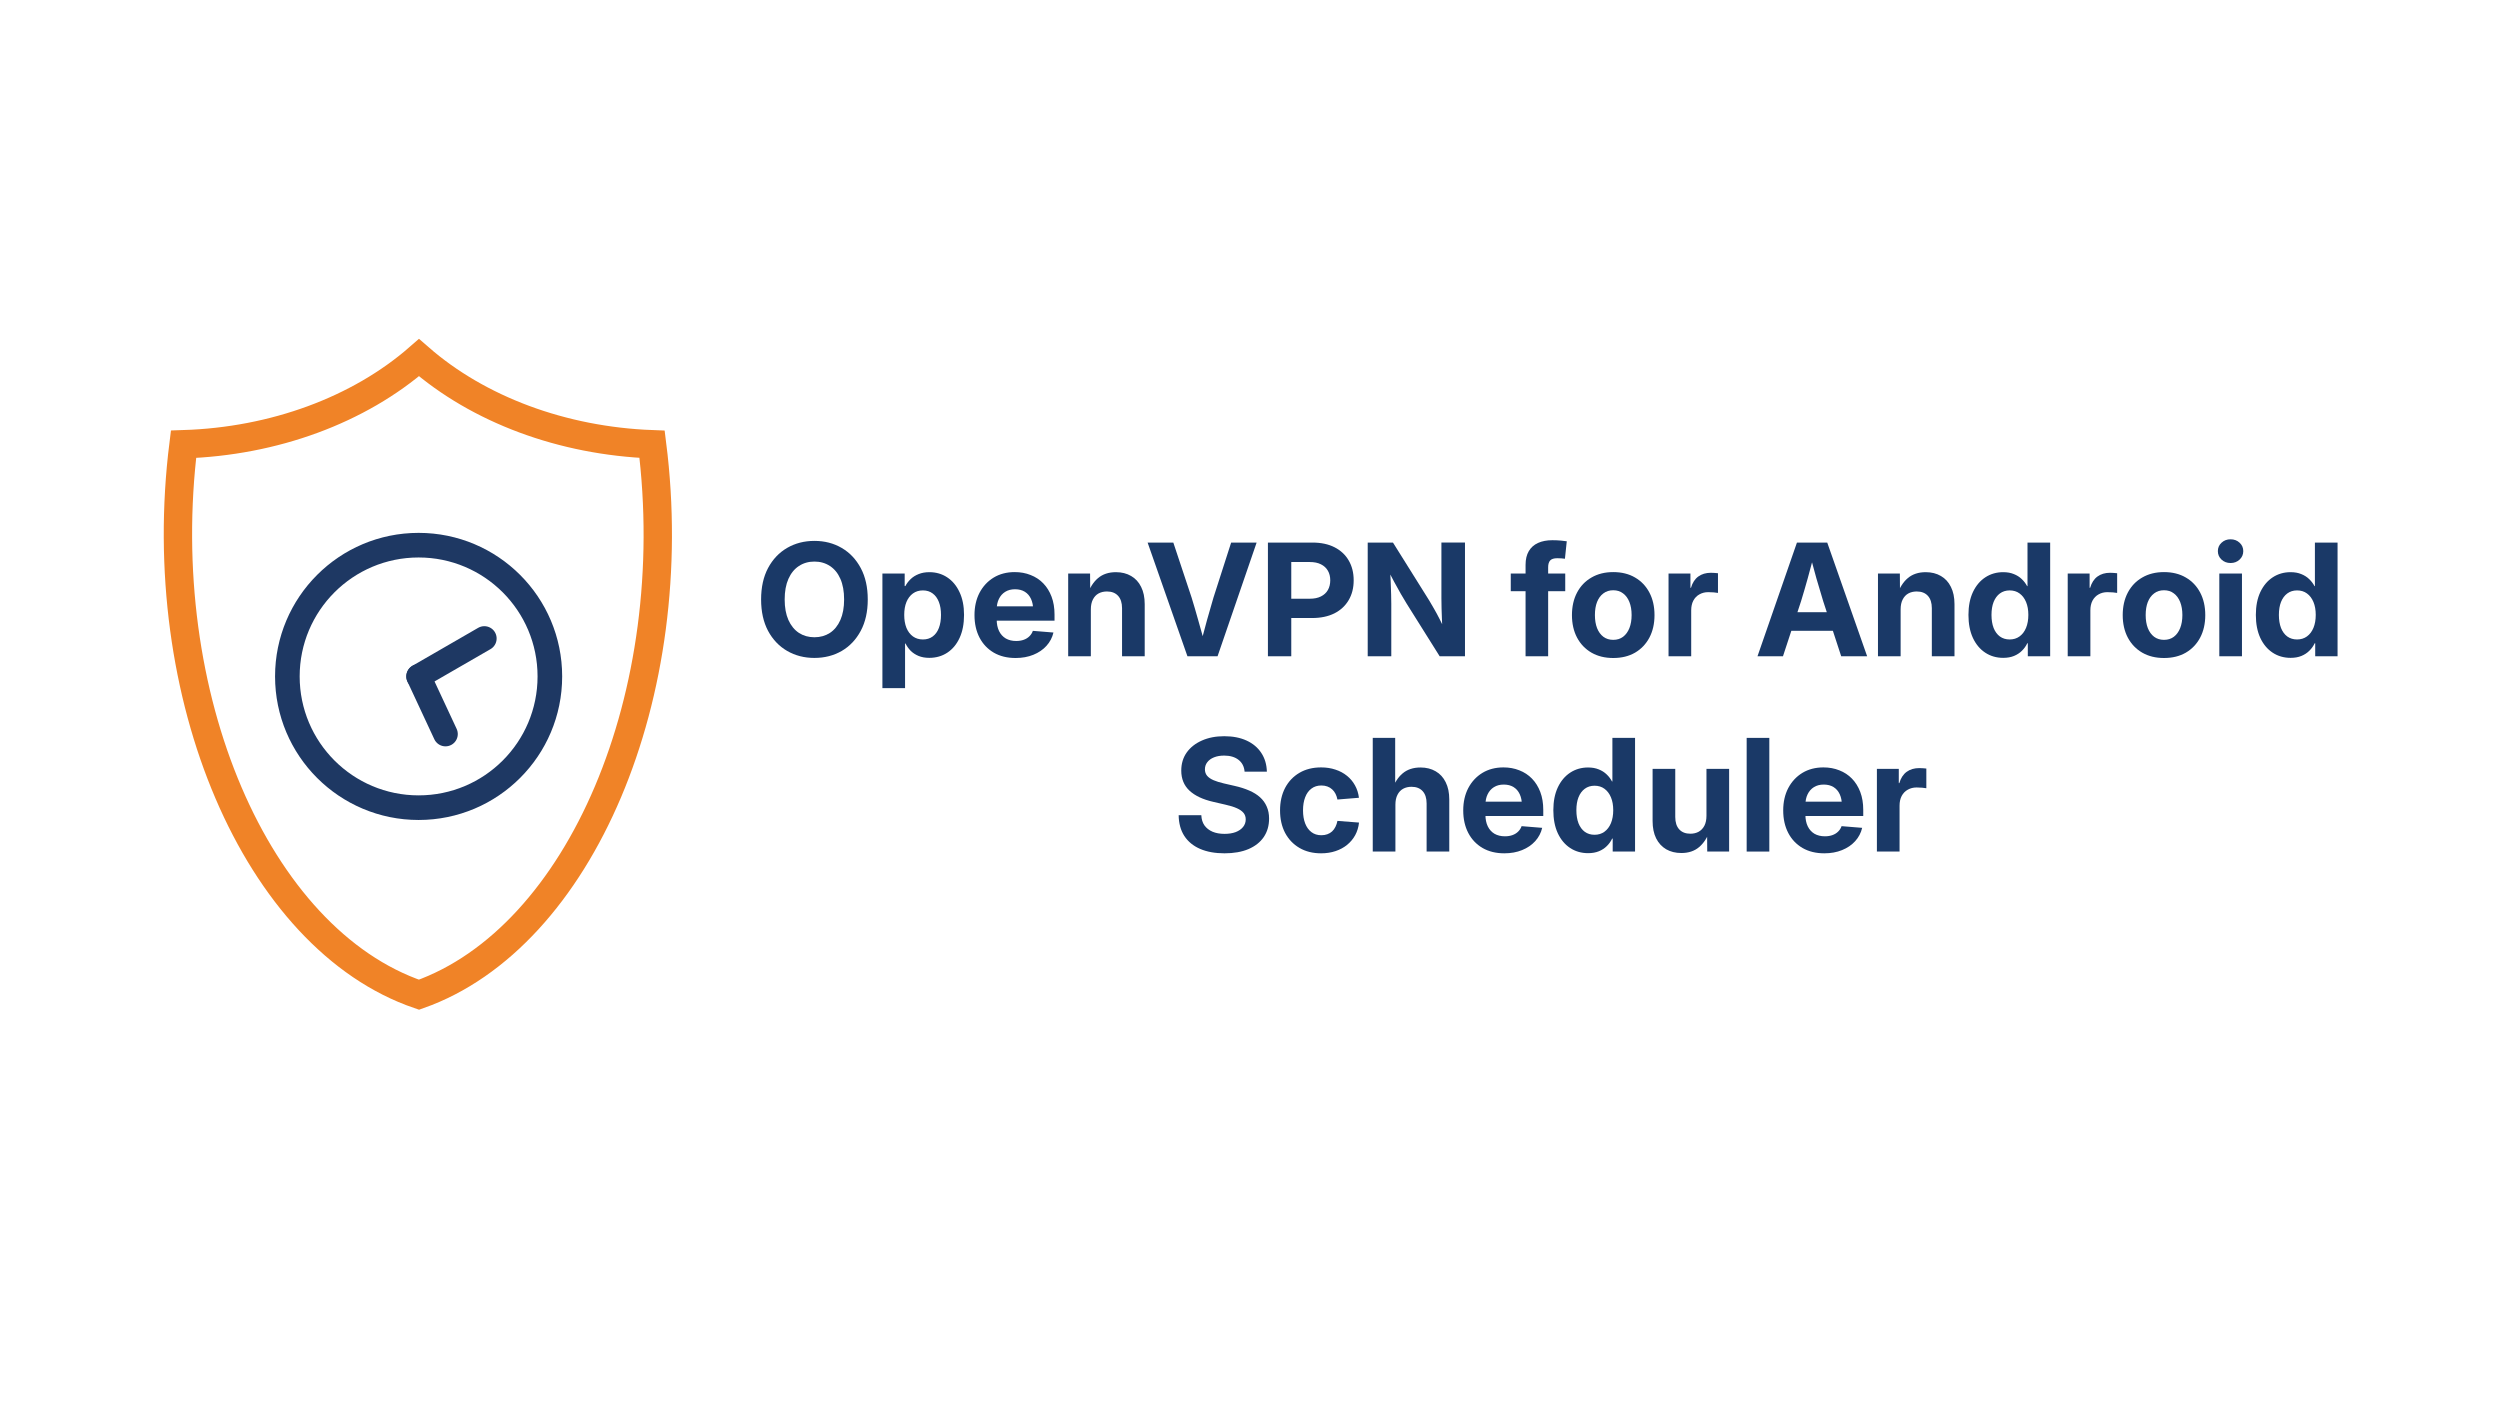
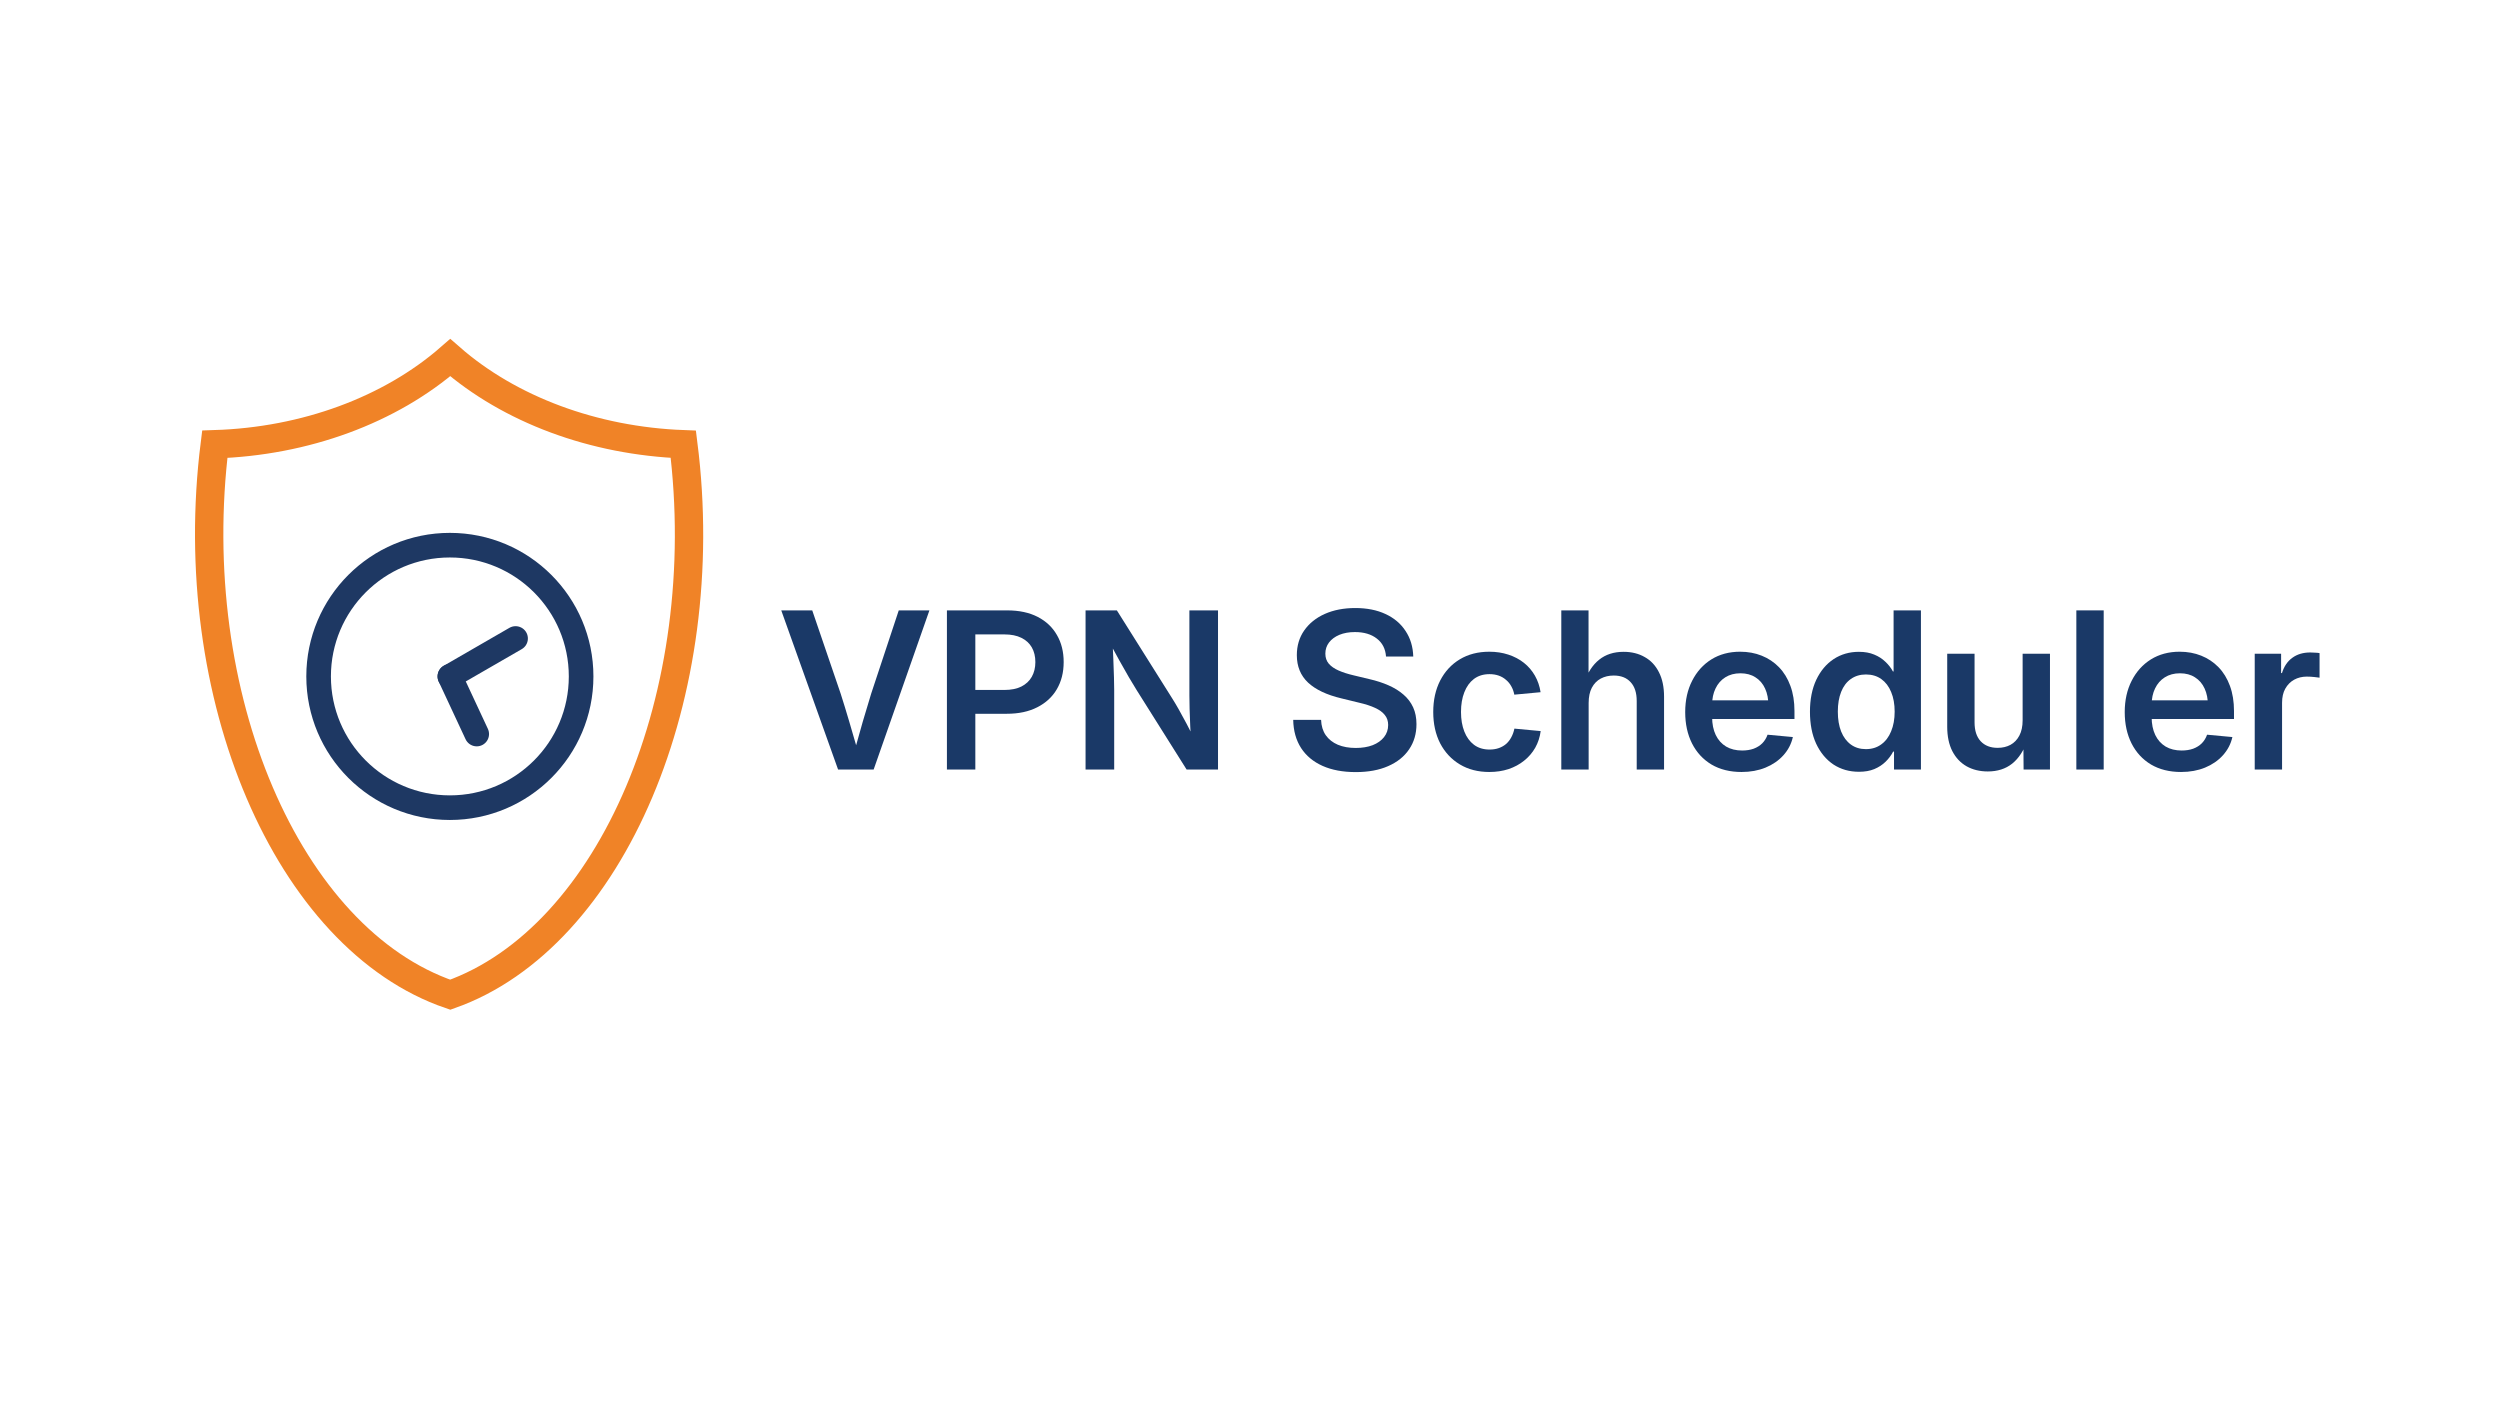
- <svg xmlns="http://www.w3.org/2000/svg" width="320" height="180" viewBox="0 0 320 180" version="1.1" id="svg30">
+ <svg xmlns="http://www.w3.org/2000/svg" width="320" height="180" viewBox="0 0 320 180" version="1.1" id="svg28">
  <defs id="defs6">
    <style id="style2">
      .d {
      stroke: #1e3863;
      }
    </style>
    <style id="style4">
      .o {
      stroke: #f08327;
      }
    </style>
  </defs>
-   <g transform="translate(0,33)" id="g28">
-     <g transform="translate(-22,-22),scale(1.4)" id="g18">
+   <g transform="translate(0,33)" id="g26">
+     <g transform="translate(-18,-22),scale(1.4)" id="g18">
      <path transform="scale(.072) translate(259.3,203)" class="o" d="         M 491,142          A 423,328 0 0 0 787,252          A 391,600 0 0 1 491,951         A 391,600 0 0 1 192,252         A 423,328 0 0 0 491,142         Z" stroke="#1e3863" stroke-width="36" fill="none" id="path8" />
      <g transform="translate(38.05, 38.05) scale(.75)" id="g16">
        <circle class="d" cx="21.25" cy="21.25" r="16" fill="none" stroke-width="3" id="circle10" />
        <line class="d" x1="21.25" y1="21.25" x2="21.25" y2="13.5" stroke-width="3" stroke-linecap="round" transform="rotate(155, 21.25, 21.25)" id="line12" />
        <line class="d" x1="21.25" y1="21.25" x2="21.25" y2="12" stroke-width="3" stroke-linecap="round" transform="rotate(60, 21.25, 21.25)" id="line14" />
      </g>
    </g>
-     <g transform="scale(0.5) translate(7,-68)" id="g26">
+     <g transform="scale(0.5) translate(7,-68)" id="g24">
      <style id="style20">
	text {
	font-family: "Inter 24pt";
- 	font-size: 40px;
- 	font-weight: bold;
+ 	font-size: 56px;
+ 	font-weight: 600;
	}
      </style>
-       <g aria-label="OpenVPN for Android" id="text22" style="font-weight:bold;font-size:40px;font-family:'Inter 24pt';text-anchor:middle;fill:#1a3967">
-         <path d="m 201.494,170.43 q -3.887,0 -6.992,-1.797 -3.086,-1.797 -4.883,-5.137 -1.777,-3.359 -1.777,-8.027 0,-4.688 1.777,-8.047 1.797,-3.359 4.883,-5.156 3.105,-1.797 6.992,-1.797 3.887,0 6.973,1.797 3.086,1.797 4.883,5.156 1.797,3.359 1.797,8.047 0,4.668 -1.797,8.027 -1.797,3.359 -4.883,5.156 -3.086,1.777 -6.973,1.777 z m 0,-5.293 q 2.246,0 3.965,-1.113 1.719,-1.133 2.676,-3.301 0.957,-2.168 0.957,-5.254 0,-3.125 -0.957,-5.293 -0.957,-2.168 -2.676,-3.281 -1.719,-1.133 -3.965,-1.133 -2.246,0 -3.965,1.133 -1.719,1.113 -2.695,3.301 -0.957,2.168 -0.957,5.273 0,3.086 0.957,5.254 0.977,2.168 2.695,3.301 1.719,1.113 3.965,1.113 z" id="path192" />
-         <path d="m 218.896,178.164 v -29.336 h 5.703 v 3.203 h 0.176 q 0.527,-0.996 1.367,-1.797 0.84,-0.801 2.031,-1.27 1.191,-0.488 2.754,-0.488 2.539,0 4.531,1.309 2.012,1.309 3.164,3.77 1.172,2.441 1.172,5.859 0,3.418 -1.133,5.879 -1.133,2.461 -3.145,3.789 -2.012,1.328 -4.629,1.328 -1.543,0 -2.734,-0.488 -1.172,-0.488 -2.012,-1.309 -0.82,-0.84 -1.328,-1.875 h -0.117 v 11.426 z m 10.371,-12.461 q 1.465,0 2.5,-0.762 1.035,-0.762 1.582,-2.168 0.547,-1.426 0.547,-3.359 0,-1.934 -0.547,-3.32 -0.547,-1.406 -1.582,-2.168 -1.035,-0.781 -2.5,-0.781 -1.484,0 -2.559,0.781 -1.074,0.781 -1.66,2.188 -0.566,1.387 -0.566,3.301 0,1.895 0.566,3.32 0.586,1.406 1.66,2.188 1.094,0.781 2.559,0.781 z" id="path194" />
-         <path d="m 252.998,170.449 q -3.223,0 -5.586,-1.367 -2.363,-1.387 -3.652,-3.848 -1.289,-2.48 -1.289,-5.762 0,-3.242 1.289,-5.723 1.309,-2.48 3.613,-3.887 2.324,-1.406 5.391,-1.406 2.207,0 4.062,0.742 1.875,0.723 3.242,2.129 1.367,1.406 2.129,3.418 0.762,2.012 0.762,4.57 v 1.582 h -18.281 v -3.672 h 15.469 l -2.656,0.918 q 0,-1.621 -0.547,-2.812 -0.547,-1.191 -1.582,-1.836 -1.035,-0.645 -2.52,-0.645 -1.465,0 -2.52,0.664 -1.035,0.645 -1.602,1.816 -0.566,1.152 -0.566,2.695 v 2.559 q 0,1.719 0.605,2.969 0.605,1.23 1.719,1.895 1.133,0.645 2.656,0.645 1.094,0 1.953,-0.312 0.859,-0.312 1.445,-0.898 0.605,-0.586 0.879,-1.387 l 5.273,0.43 q -0.449,1.934 -1.797,3.418 -1.328,1.465 -3.359,2.285 -2.012,0.82 -4.531,0.82 z" id="path196" />
-         <path d="M 272.256,158.008 V 170 h -5.801 v -21.172 h 5.605 l 0.039,5.41 h -0.703 q 0.918,-2.734 2.695,-4.238 1.797,-1.523 4.59,-1.523 2.227,0 3.887,0.977 1.66,0.957 2.559,2.793 0.918,1.816 0.918,4.414 V 170 h -5.801 v -12.305 q 0,-2.051 -1.016,-3.164 -1.016,-1.113 -2.852,-1.113 -1.211,0 -2.148,0.508 -0.918,0.508 -1.445,1.543 -0.527,1.016 -0.527,2.539 z" id="path198" />
-         <path d="m 296.982,170 -10.195,-29.102 h 6.582 L 298.057,155 q 0.82,2.656 1.699,5.801 0.898,3.125 1.914,6.836 h -1.523 q 0.977,-3.73 1.836,-6.855 0.859,-3.125 1.66,-5.781 l 4.531,-14.102 h 6.523 l -10,29.102 z" id="path200" />
-         <path d="m 317.588,170 v -29.102 h 11.406 q 3.301,0 5.664,1.211 2.363,1.211 3.613,3.379 1.27,2.168 1.27,5.078 0,2.91 -1.289,5.078 -1.27,2.168 -3.652,3.379 -2.383,1.191 -5.703,1.191 h -7.715 v -4.941 h 7.129 q 1.699,0 2.852,-0.586 1.172,-0.586 1.777,-1.641 0.605,-1.074 0.605,-2.48 0,-1.426 -0.605,-2.461 -0.605,-1.055 -1.777,-1.641 -1.152,-0.586 -2.871,-0.586 h -4.727 V 170 Z" id="path202" />
-         <path d="m 343.135,170 v -29.102 h 6.465 l 9.277,14.824 q 0.547,0.879 1.23,2.109 0.703,1.211 1.445,2.676 0.742,1.445 1.445,3.027 l -0.645,0.859 q -0.098,-1.465 -0.195,-3.223 -0.078,-1.777 -0.117,-3.398 -0.039,-1.641 -0.039,-2.656 v -14.219 h 6.035 V 170 h -6.484 l -8.418,-13.418 q -0.703,-1.133 -1.504,-2.52 -0.781,-1.387 -1.719,-3.105 -0.918,-1.738 -2.031,-3.848 l 0.918,-0.391 q 0.137,2.129 0.215,4.043 0.078,1.914 0.117,3.418 0.039,1.484 0.039,2.383 V 170 Z" id="path204" />
-         <path d="m 393.701,148.828 v 4.512 h -13.945 v -4.512 z M 383.545,170 v -23.398 q 0,-2.109 0.82,-3.496 0.82,-1.406 2.363,-2.109 1.543,-0.703 3.672,-0.703 1.191,0 2.207,0.098 1.035,0.098 1.484,0.176 l -0.469,4.473 q -0.293,-0.059 -0.879,-0.098 -0.566,-0.039 -1.074,-0.039 -1.289,0 -1.816,0.566 -0.527,0.566 -0.527,1.758 V 170 Z" id="path206" />
-         <path d="m 405.986,170.449 q -3.184,0 -5.566,-1.367 -2.383,-1.387 -3.691,-3.848 -1.309,-2.48 -1.309,-5.762 0,-3.301 1.309,-5.781 1.309,-2.48 3.691,-3.848 2.383,-1.387 5.566,-1.387 3.223,0 5.586,1.387 2.363,1.367 3.672,3.848 1.309,2.48 1.309,5.781 0,3.281 -1.309,5.762 -1.309,2.461 -3.672,3.848 -2.363,1.367 -5.586,1.367 z m 0,-4.648 q 1.484,0 2.52,-0.781 1.055,-0.801 1.621,-2.227 0.566,-1.426 0.566,-3.34 0,-1.914 -0.566,-3.34 -0.566,-1.426 -1.621,-2.207 -1.035,-0.801 -2.52,-0.801 -1.465,0 -2.52,0.801 -1.055,0.781 -1.621,2.207 -0.547,1.406 -0.547,3.34 0,1.914 0.547,3.34 0.566,1.426 1.621,2.227 1.055,0.781 2.52,0.781 z" id="path208" />
-         <path d="m 420.146,170 v -21.172 h 5.605 v 3.652 h 0.137 q 0.566,-1.934 1.875,-2.891 1.309,-0.957 3.242,-0.957 0.488,0 0.957,0.039 0.469,0.019 0.84,0.078 v 5.039 q -0.352,-0.078 -1.074,-0.137 -0.723,-0.059 -1.426,-0.059 -1.25,0 -2.246,0.566 -0.996,0.547 -1.562,1.602 -0.547,1.035 -0.547,2.5 V 170 Z" id="path210" />
-         <path d="m 442.92,170 10.098,-29.102 h 7.754 L 470.986,170 h -6.641 l -4.609,-14.102 q -0.859,-2.754 -1.738,-5.84 -0.859,-3.086 -1.875,-6.875 h 1.504 q -0.996,3.789 -1.855,6.895 -0.859,3.086 -1.699,5.82 L 449.443,170 Z m 6.367,-6.523 v -4.746 h 15.352 v 4.746 z" id="path212" />
-         <path d="M 479.561,158.008 V 170 h -5.801 v -21.172 h 5.605 l 0.039,5.41 h -0.703 q 0.918,-2.734 2.695,-4.238 1.797,-1.523 4.59,-1.523 2.227,0 3.887,0.977 1.66,0.957 2.559,2.793 0.918,1.816 0.918,4.414 V 170 h -5.801 v -12.305 q 0,-2.051 -1.016,-3.164 -1.016,-1.113 -2.852,-1.113 -1.211,0 -2.148,0.508 -0.918,0.508 -1.445,1.543 -0.527,1.016 -0.527,2.539 z" id="path214" />
-         <path d="m 505.83,170.41 q -2.598,0 -4.609,-1.328 -2.012,-1.328 -3.164,-3.789 -1.133,-2.461 -1.133,-5.879 0,-3.418 1.152,-5.859 1.172,-2.461 3.184,-3.77 2.012,-1.309 4.551,-1.309 1.562,0 2.734,0.488 1.191,0.469 2.031,1.289 0.84,0.801 1.367,1.797 h 0.098 v -11.152 h 5.801 V 170 h -5.723 v -3.32 h -0.137 q -0.508,1.074 -1.367,1.914 -0.84,0.84 -2.031,1.328 -1.191,0.488 -2.754,0.488 z m 1.641,-4.707 q 1.465,0 2.539,-0.781 1.074,-0.781 1.66,-2.188 0.586,-1.426 0.586,-3.32 0,-1.914 -0.586,-3.301 -0.586,-1.406 -1.66,-2.188 -1.055,-0.781 -2.539,-0.781 -1.445,0 -2.5,0.781 -1.035,0.762 -1.602,2.168 -0.547,1.387 -0.547,3.32 0,1.934 0.547,3.359 0.566,1.406 1.602,2.168 1.055,0.762 2.5,0.762 z" id="path216" />
-         <path d="m 522.334,170 v -21.172 h 5.605 v 3.652 h 0.137 q 0.566,-1.934 1.875,-2.891 1.309,-0.957 3.242,-0.957 0.488,0 0.957,0.039 0.469,0.019 0.84,0.078 v 5.039 q -0.352,-0.078 -1.074,-0.137 -0.723,-0.059 -1.426,-0.059 -1.25,0 -2.246,0.566 -0.996,0.547 -1.562,1.602 -0.547,1.035 -0.547,2.5 V 170 Z" id="path218" />
-         <path d="m 546.982,170.449 q -3.184,0 -5.566,-1.367 -2.383,-1.387 -3.691,-3.848 -1.309,-2.48 -1.309,-5.762 0,-3.301 1.309,-5.781 1.309,-2.48 3.691,-3.848 2.383,-1.387 5.566,-1.387 3.223,0 5.586,1.387 2.363,1.367 3.672,3.848 1.309,2.48 1.309,5.781 0,3.281 -1.309,5.762 -1.309,2.461 -3.672,3.848 -2.363,1.367 -5.586,1.367 z m 0,-4.648 q 1.484,0 2.52,-0.781 1.055,-0.801 1.621,-2.227 0.566,-1.426 0.566,-3.34 0,-1.914 -0.566,-3.34 -0.566,-1.426 -1.621,-2.207 -1.035,-0.801 -2.52,-0.801 -1.465,0 -2.52,0.801 -1.055,0.781 -1.621,2.207 -0.547,1.406 -0.547,3.34 0,1.914 0.547,3.34 0.566,1.426 1.621,2.227 1.055,0.781 2.52,0.781 z" id="path220" />
-         <path d="m 561.143,170 v -21.172 h 5.801 V 170 Z m 2.891,-23.867 q -1.387,0 -2.324,-0.879 -0.938,-0.879 -0.938,-2.168 0,-1.289 0.938,-2.148 0.938,-0.879 2.305,-0.879 1.387,0 2.324,0.879 0.938,0.859 0.938,2.148 0,1.289 -0.938,2.168 -0.938,0.879 -2.305,0.879 z" id="path222" />
-         <path d="m 579.404,170.41 q -2.598,0 -4.609,-1.328 -2.012,-1.328 -3.164,-3.789 -1.133,-2.461 -1.133,-5.879 0,-3.418 1.152,-5.859 1.172,-2.461 3.184,-3.77 2.012,-1.309 4.551,-1.309 1.562,0 2.734,0.488 1.191,0.469 2.031,1.289 0.84,0.801 1.367,1.797 h 0.098 v -11.152 h 5.801 V 170 h -5.723 v -3.32 h -0.137 q -0.508,1.074 -1.367,1.914 -0.84,0.84 -2.031,1.328 -1.191,0.488 -2.754,0.488 z m 1.641,-4.707 q 1.465,0 2.539,-0.781 1.074,-0.781 1.66,-2.188 0.586,-1.426 0.586,-3.32 0,-1.914 -0.586,-3.301 -0.586,-1.406 -1.66,-2.188 -1.055,-0.781 -2.539,-0.781 -1.445,0 -2.5,0.781 -1.035,0.762 -1.602,2.168 -0.547,1.387 -0.547,3.32 0,1.934 0.547,3.359 0.566,1.406 1.602,2.168 1.055,0.762 2.5,0.762 z" id="path224" />
-       </g>
-       <g aria-label="Scheduler" id="text24" style="font-weight:bold;font-size:40px;font-family:'Inter 24pt';text-anchor:middle;fill:#1a3967">
-         <path d="m 306.475,220.449 q -3.633,0 -6.25,-1.133 -2.617,-1.133 -4.043,-3.32 -1.406,-2.188 -1.445,-5.312 h 5.801 q 0.059,1.543 0.801,2.617 0.762,1.055 2.07,1.621 1.309,0.547 3.066,0.547 1.641,0 2.852,-0.449 1.211,-0.469 1.895,-1.309 0.684,-0.84 0.684,-1.953 0,-0.977 -0.566,-1.66 -0.566,-0.684 -1.699,-1.191 -1.133,-0.508 -2.871,-0.898 l -3.125,-0.723 q -4.043,-0.918 -6.152,-2.891 -2.09,-1.973 -2.09,-5.117 0,-2.656 1.387,-4.629 1.406,-1.973 3.887,-3.066 2.48,-1.113 5.723,-1.113 3.301,0 5.723,1.113 2.422,1.113 3.77,3.164 1.348,2.031 1.426,4.805 h -5.703 q -0.156,-1.934 -1.543,-3.027 -1.387,-1.094 -3.691,-1.094 -1.484,0 -2.598,0.449 -1.113,0.449 -1.719,1.25 -0.605,0.781 -0.605,1.816 0,0.977 0.566,1.66 0.566,0.664 1.66,1.133 1.094,0.469 2.637,0.82 l 2.715,0.625 q 2.109,0.469 3.75,1.191 1.641,0.703 2.773,1.719 1.133,1.016 1.719,2.383 0.605,1.348 0.605,3.066 0,2.734 -1.367,4.746 -1.367,1.992 -3.926,3.086 -2.559,1.074 -6.113,1.074 z" id="path227" />
-         <path d="m 331.201,220.449 q -3.184,0 -5.547,-1.387 -2.363,-1.387 -3.672,-3.848 -1.289,-2.48 -1.289,-5.742 0,-3.281 1.289,-5.762 1.309,-2.48 3.672,-3.867 2.363,-1.387 5.547,-1.387 1.992,0 3.672,0.566 1.68,0.547 2.949,1.582 1.27,1.016 2.051,2.441 0.801,1.426 1.016,3.184 l -5.508,0.449 q -0.156,-0.82 -0.488,-1.465 -0.332,-0.664 -0.859,-1.133 -0.527,-0.488 -1.23,-0.742 -0.684,-0.254 -1.543,-0.254 -1.484,0 -2.539,0.801 -1.055,0.781 -1.602,2.227 -0.547,1.426 -0.547,3.34 0,1.914 0.547,3.34 0.547,1.426 1.602,2.227 1.055,0.801 2.539,0.801 0.859,0 1.543,-0.254 0.703,-0.254 1.211,-0.723 0.527,-0.488 0.859,-1.172 0.352,-0.684 0.508,-1.523 l 5.527,0.43 q -0.195,1.777 -0.977,3.223 -0.781,1.426 -2.07,2.48 -1.27,1.035 -2.969,1.602 -1.68,0.566 -3.691,0.566 z" id="path229" />
-         <path d="M 350.225,208.008 V 220 h -5.801 v -29.102 h 5.742 v 13.34 h -0.801 q 0.918,-2.734 2.695,-4.238 1.797,-1.523 4.59,-1.523 2.227,0 3.887,0.977 1.66,0.957 2.559,2.793 0.918,1.816 0.918,4.414 V 220 h -5.801 v -12.305 q 0,-2.051 -1.016,-3.164 -1.016,-1.113 -2.852,-1.113 -1.211,0 -2.148,0.508 -0.918,0.508 -1.445,1.543 -0.527,1.016 -0.527,2.539 z" id="path231" />
-         <path d="m 378.115,220.449 q -3.223,0 -5.586,-1.367 -2.363,-1.387 -3.652,-3.848 -1.289,-2.48 -1.289,-5.762 0,-3.242 1.289,-5.723 1.309,-2.48 3.613,-3.887 2.324,-1.406 5.391,-1.406 2.207,0 4.062,0.742 1.875,0.723 3.242,2.129 1.367,1.406 2.129,3.418 0.762,2.012 0.762,4.57 v 1.582 h -18.281 v -3.672 h 15.469 l -2.656,0.918 q 0,-1.621 -0.547,-2.812 -0.547,-1.191 -1.582,-1.836 -1.035,-0.645 -2.52,-0.645 -1.465,0 -2.52,0.664 -1.035,0.645 -1.602,1.816 -0.566,1.152 -0.566,2.695 v 2.559 q 0,1.719 0.605,2.969 0.605,1.23 1.719,1.895 1.133,0.645 2.656,0.645 1.094,0 1.953,-0.312 0.859,-0.312 1.445,-0.898 0.605,-0.586 0.879,-1.387 l 5.273,0.43 q -0.449,1.934 -1.797,3.418 -1.328,1.465 -3.359,2.285 -2.012,0.82 -4.531,0.82 z" id="path233" />
-         <path d="m 399.561,220.41 q -2.598,0 -4.609,-1.328 -2.012,-1.328 -3.164,-3.789 -1.133,-2.461 -1.133,-5.879 0,-3.418 1.152,-5.859 1.172,-2.461 3.184,-3.77 2.012,-1.309 4.551,-1.309 1.562,0 2.734,0.488 1.191,0.469 2.031,1.289 0.84,0.801 1.367,1.797 h 0.098 v -11.152 h 5.801 V 220 h -5.723 v -3.32 h -0.137 q -0.508,1.074 -1.367,1.914 -0.84,0.84 -2.031,1.328 -1.191,0.488 -2.754,0.488 z m 1.641,-4.707 q 1.465,0 2.539,-0.781 1.074,-0.781 1.66,-2.188 0.586,-1.426 0.586,-3.32 0,-1.914 -0.586,-3.301 -0.586,-1.406 -1.66,-2.188 -1.055,-0.781 -2.539,-0.781 -1.445,0 -2.5,0.781 -1.035,0.762 -1.602,2.168 -0.547,1.387 -0.547,3.32 0,1.934 0.547,3.359 0.566,1.406 1.602,2.168 1.055,0.762 2.5,0.762 z" id="path235" />
-         <path d="m 423.428,220.371 q -2.227,0 -3.887,-0.957 -1.66,-0.977 -2.578,-2.812 -0.898,-1.836 -0.898,-4.414 v -13.359 h 5.801 v 12.324 q 0,2.051 1.016,3.164 1.016,1.113 2.852,1.113 1.211,0 2.129,-0.508 0.938,-0.527 1.465,-1.543 0.527,-1.035 0.527,-2.559 v -11.992 h 5.801 V 220 h -5.605 l -0.039,-5.41 h 0.703 q -0.938,2.734 -2.734,4.258 -1.777,1.523 -4.551,1.523 z" id="path237" />
-         <path d="M 445.947,190.898 V 220 h -5.801 v -29.102 z" id="path239" />
-         <path d="m 460.029,220.449 q -3.223,0 -5.586,-1.367 -2.363,-1.387 -3.652,-3.848 -1.289,-2.48 -1.289,-5.762 0,-3.242 1.289,-5.723 1.309,-2.48 3.613,-3.887 2.324,-1.406 5.391,-1.406 2.207,0 4.062,0.742 1.875,0.723 3.242,2.129 1.367,1.406 2.129,3.418 0.762,2.012 0.762,4.57 v 1.582 h -18.281 v -3.672 h 15.469 l -2.656,0.918 q 0,-1.621 -0.547,-2.812 -0.547,-1.191 -1.582,-1.836 -1.035,-0.645 -2.52,-0.645 -1.465,0 -2.52,0.664 -1.035,0.645 -1.602,1.816 -0.566,1.152 -0.566,2.695 v 2.559 q 0,1.719 0.605,2.969 0.605,1.23 1.719,1.895 1.133,0.645 2.656,0.645 1.094,0 1.953,-0.312 0.859,-0.312 1.445,-0.898 0.605,-0.586 0.879,-1.387 l 5.273,0.43 q -0.449,1.934 -1.797,3.418 -1.328,1.465 -3.359,2.285 -2.012,0.82 -4.531,0.82 z" id="path241" />
-         <path d="m 473.486,220 v -21.172 h 5.605 v 3.652 h 0.137 q 0.566,-1.934 1.875,-2.891 1.309,-0.957 3.242,-0.957 0.488,0 0.957,0.039 0.469,0.019 0.84,0.078 v 5.039 q -0.352,-0.078 -1.074,-0.137 -0.723,-0.059 -1.426,-0.059 -1.25,0 -2.246,0.566 -0.996,0.547 -1.562,1.602 -0.547,1.035 -0.547,2.5 V 220 Z" id="path243" />
+       <g aria-label="VPN Scheduler" id="text22" style="font-weight:600;font-size:56px;font-family:'Inter 24pt';text-anchor:middle;fill:#1a3967">
+         <path d="m 207.549,199 -14.547,-40.742 h 7.93 l 7.273,21.301 q 1.012,3.145 2.215,7.219 1.203,4.047 2.68,9.215 h -1.832 q 1.422,-5.195 2.598,-9.242 1.176,-4.047 2.16,-7.191 l 7.055,-21.301 h 7.848 L 216.654,199 Z" id="path190" />
+         <path d="m 235.412,199 v -40.742 h 15.422 q 4.594,0 7.82,1.668 3.227,1.668 4.922,4.648 1.723,2.953 1.723,6.918 0,3.965 -1.75,6.945 -1.723,2.953 -5.004,4.621 -3.254,1.668 -7.82,1.668 H 239.842 v -6.098 h 10.281 q 2.598,0 4.348,-0.875 1.777,-0.902 2.68,-2.516 0.902,-1.613 0.902,-3.746 0,-2.16 -0.902,-3.746 -0.902,-1.586 -2.68,-2.461 -1.75,-0.875 -4.348,-0.875 h -7.438 V 199 Z" id="path192" />
+         <path d="m 270.904,199 v -40.742 h 8.012 l 14.219,22.613 q 0.711,1.121 1.641,2.762 0.93,1.641 1.969,3.609 1.039,1.941 1.996,4.047 l -0.793,0.984 q -0.137,-1.996 -0.246,-4.32 -0.109,-2.324 -0.164,-4.43 -0.055,-2.133 -0.055,-3.418 v -21.848 h 7.328 V 199 h -8.039 l -12.797,-20.344 q -0.902,-1.449 -1.996,-3.309 -1.094,-1.859 -2.406,-4.238 -1.285,-2.379 -2.926,-5.359 l 1.121,-0.602 q 0.164,3.008 0.246,5.66 0.109,2.625 0.164,4.648 0.055,1.996 0.055,3.172 V 199 Z" id="path194" />
+         <path d="m 340.057,199.656 q -4.922,0 -8.477,-1.586 -3.555,-1.586 -5.496,-4.566 -1.941,-3.008 -2.023,-7.219 h 7.137 q 0.082,2.324 1.203,3.938 1.121,1.586 3.09,2.434 1.969,0.82 4.566,0.82 2.488,0 4.348,-0.711 1.859,-0.738 2.898,-2.051 1.066,-1.34 1.066,-3.117 0,-1.504 -0.848,-2.543 -0.82,-1.066 -2.488,-1.832 -1.641,-0.766 -4.129,-1.34 l -4.484,-1.094 q -5.66,-1.34 -8.559,-4.047 -2.871,-2.707 -2.871,-7.027 0,-3.609 1.887,-6.316 1.914,-2.734 5.277,-4.238 3.391,-1.504 7.793,-1.504 4.457,0 7.738,1.531 3.309,1.531 5.141,4.348 1.859,2.789 1.969,6.535 h -6.973 q -0.219,-2.953 -2.352,-4.594 -2.133,-1.668 -5.605,-1.668 -2.27,0 -3.992,0.711 -1.695,0.711 -2.652,1.969 -0.93,1.23 -0.93,2.844 0,1.531 0.875,2.57 0.902,1.039 2.516,1.75 1.613,0.711 3.828,1.23 l 3.992,0.957 q 2.762,0.629 4.977,1.613 2.242,0.984 3.828,2.379 1.613,1.395 2.461,3.254 0.848,1.859 0.848,4.293 0,3.691 -1.887,6.453 -1.859,2.762 -5.359,4.293 -3.473,1.531 -8.312,1.531 z" id="path196" />
+         <path d="m 374.264,199.629 q -4.32,0 -7.547,-1.941 -3.227,-1.941 -5.031,-5.387 -1.777,-3.473 -1.777,-8.039 0,-4.566 1.777,-8.039 1.805,-3.5 5.031,-5.441 3.227,-1.941 7.547,-1.941 2.625,0 4.867,0.738 2.27,0.738 3.992,2.105 1.723,1.367 2.816,3.281 1.094,1.914 1.449,4.238 l -6.727,0.629 q -0.219,-1.176 -0.766,-2.133 -0.52,-0.957 -1.34,-1.641 -0.793,-0.711 -1.859,-1.094 -1.066,-0.383 -2.379,-0.383 -2.352,0 -3.992,1.23 -1.613,1.23 -2.461,3.418 -0.848,2.16 -0.848,5.031 0,2.844 0.848,5.004 0.848,2.16 2.461,3.391 1.641,1.23 3.992,1.23 1.34,0 2.406,-0.383 1.066,-0.383 1.859,-1.066 0.793,-0.711 1.312,-1.695 0.547,-1.012 0.793,-2.215 l 6.727,0.629 q -0.301,2.324 -1.395,4.266 -1.094,1.914 -2.844,3.309 -1.723,1.395 -3.992,2.16 -2.27,0.738 -4.922,0.738 z" id="path198" />
+         <path d="M 399.693,181.965 V 199 h -7 v -40.742 h 6.973 v 18.566 h -1.148 q 1.34,-3.91 3.855,-5.934 2.516,-2.023 6.262,-2.023 3.09,0 5.414,1.34 2.352,1.312 3.637,3.883 1.312,2.543 1.312,6.262 V 199 h -7 v -17.555 q 0,-3.145 -1.559,-4.812 -1.531,-1.695 -4.32,-1.695 -1.859,0 -3.309,0.766 -1.449,0.766 -2.297,2.352 -0.82,1.559 -0.82,3.91 z" id="path200" />
+         <path d="m 438.85,199.629 q -4.457,0 -7.711,-1.914 -3.227,-1.941 -4.977,-5.387 -1.75,-3.473 -1.75,-8.039 0,-4.539 1.777,-8.012 1.777,-3.5 4.922,-5.469 3.172,-1.969 7.355,-1.969 3.008,0 5.523,1.012 2.543,1.012 4.43,2.953 1.887,1.941 2.926,4.785 1.039,2.816 1.039,6.453 v 2.023 h -24.965 v -4.785 h 21.465 l -3.172,1.34 q 0,-2.516 -0.848,-4.348 -0.848,-1.859 -2.461,-2.871 -1.586,-1.039 -3.855,-1.039 -2.242,0 -3.883,1.039 -1.613,1.012 -2.488,2.844 -0.875,1.805 -0.875,4.156 v 3.145 q 0,2.68 0.93,4.621 0.93,1.914 2.652,2.953 1.723,1.012 4.102,1.012 1.641,0 2.953,-0.465 1.312,-0.492 2.215,-1.395 0.902,-0.93 1.34,-2.188 l 6.48,0.602 q -0.602,2.652 -2.434,4.676 -1.832,2.023 -4.566,3.145 -2.734,1.121 -6.125,1.121 z" id="path202" />
+         <path d="m 468.9,199.574 q -3.691,0 -6.535,-1.859 -2.816,-1.887 -4.43,-5.332 -1.586,-3.445 -1.586,-8.176 0,-4.73 1.613,-8.176 1.641,-3.445 4.457,-5.305 2.844,-1.859 6.453,-1.859 2.27,0 3.938,0.711 1.668,0.684 2.844,1.832 1.203,1.121 1.941,2.488 h 0.164 v -15.641 h 7 V 199 h -6.891 v -4.594 h -0.219 q -0.738,1.422 -1.941,2.598 -1.203,1.176 -2.898,1.887 -1.668,0.684 -3.91,0.684 z m 1.777,-5.797 q 2.27,0 3.91,-1.203 1.668,-1.203 2.543,-3.363 0.902,-2.16 0.902,-5.031 0,-2.898 -0.902,-5.031 -0.875,-2.133 -2.516,-3.309 -1.641,-1.176 -3.938,-1.176 -2.242,0 -3.883,1.176 -1.613,1.148 -2.461,3.281 -0.848,2.133 -0.848,5.059 0,2.926 0.848,5.086 0.875,2.16 2.488,3.336 1.613,1.176 3.855,1.176 z" id="path204" />
+         <path d="m 501.877,199.492 q -3.062,0 -5.414,-1.312 -2.352,-1.34 -3.664,-3.883 -1.312,-2.57 -1.312,-6.262 v -18.676 h 7 v 17.582 q 0,3.117 1.559,4.812 1.586,1.695 4.348,1.695 1.859,0 3.281,-0.766 1.449,-0.793 2.27,-2.352 0.848,-1.586 0.848,-3.938 v -17.035 h 7 V 199 h -6.754 l -0.055,-7.438 h 1.012 q -1.367,3.91 -3.883,5.934 -2.516,1.996 -6.234,1.996 z" id="path206" />
+         <path d="M 531.545,158.258 V 199 h -7 v -40.742 z" id="path208" />
+         <path d="m 551.369,199.629 q -4.457,0 -7.711,-1.914 -3.227,-1.941 -4.977,-5.387 -1.75,-3.473 -1.75,-8.039 0,-4.539 1.777,-8.012 1.777,-3.5 4.922,-5.469 3.172,-1.969 7.355,-1.969 3.008,0 5.523,1.012 2.543,1.012 4.43,2.953 1.887,1.941 2.926,4.785 1.039,2.816 1.039,6.453 v 2.023 h -24.965 v -4.785 h 21.465 l -3.172,1.34 q 0,-2.516 -0.848,-4.348 -0.848,-1.859 -2.461,-2.871 -1.586,-1.039 -3.855,-1.039 -2.242,0 -3.883,1.039 -1.613,1.012 -2.488,2.844 -0.875,1.805 -0.875,4.156 v 3.145 q 0,2.68 0.93,4.621 0.93,1.914 2.652,2.953 1.723,1.012 4.102,1.012 1.641,0 2.953,-0.465 1.312,-0.492 2.215,-1.395 0.902,-0.93 1.34,-2.188 l 6.48,0.602 q -0.602,2.652 -2.434,4.676 -1.832,2.023 -4.566,3.145 -2.734,1.121 -6.125,1.121 z" id="path210" />
+         <path d="m 570.209,199 v -29.641 h 6.754 v 4.949 h 0.219 q 0.793,-2.57 2.652,-3.91 1.859,-1.367 4.594,-1.367 0.629,0 1.285,0.055 0.656,0.027 1.094,0.109 v 6.289 q -0.383,-0.082 -1.34,-0.164 -0.957,-0.109 -1.941,-0.109 -1.777,0 -3.227,0.793 -1.422,0.793 -2.27,2.297 -0.82,1.477 -0.82,3.609 V 199 Z" id="path212" />
      </g>
    </g>
  </g>
</svg>
